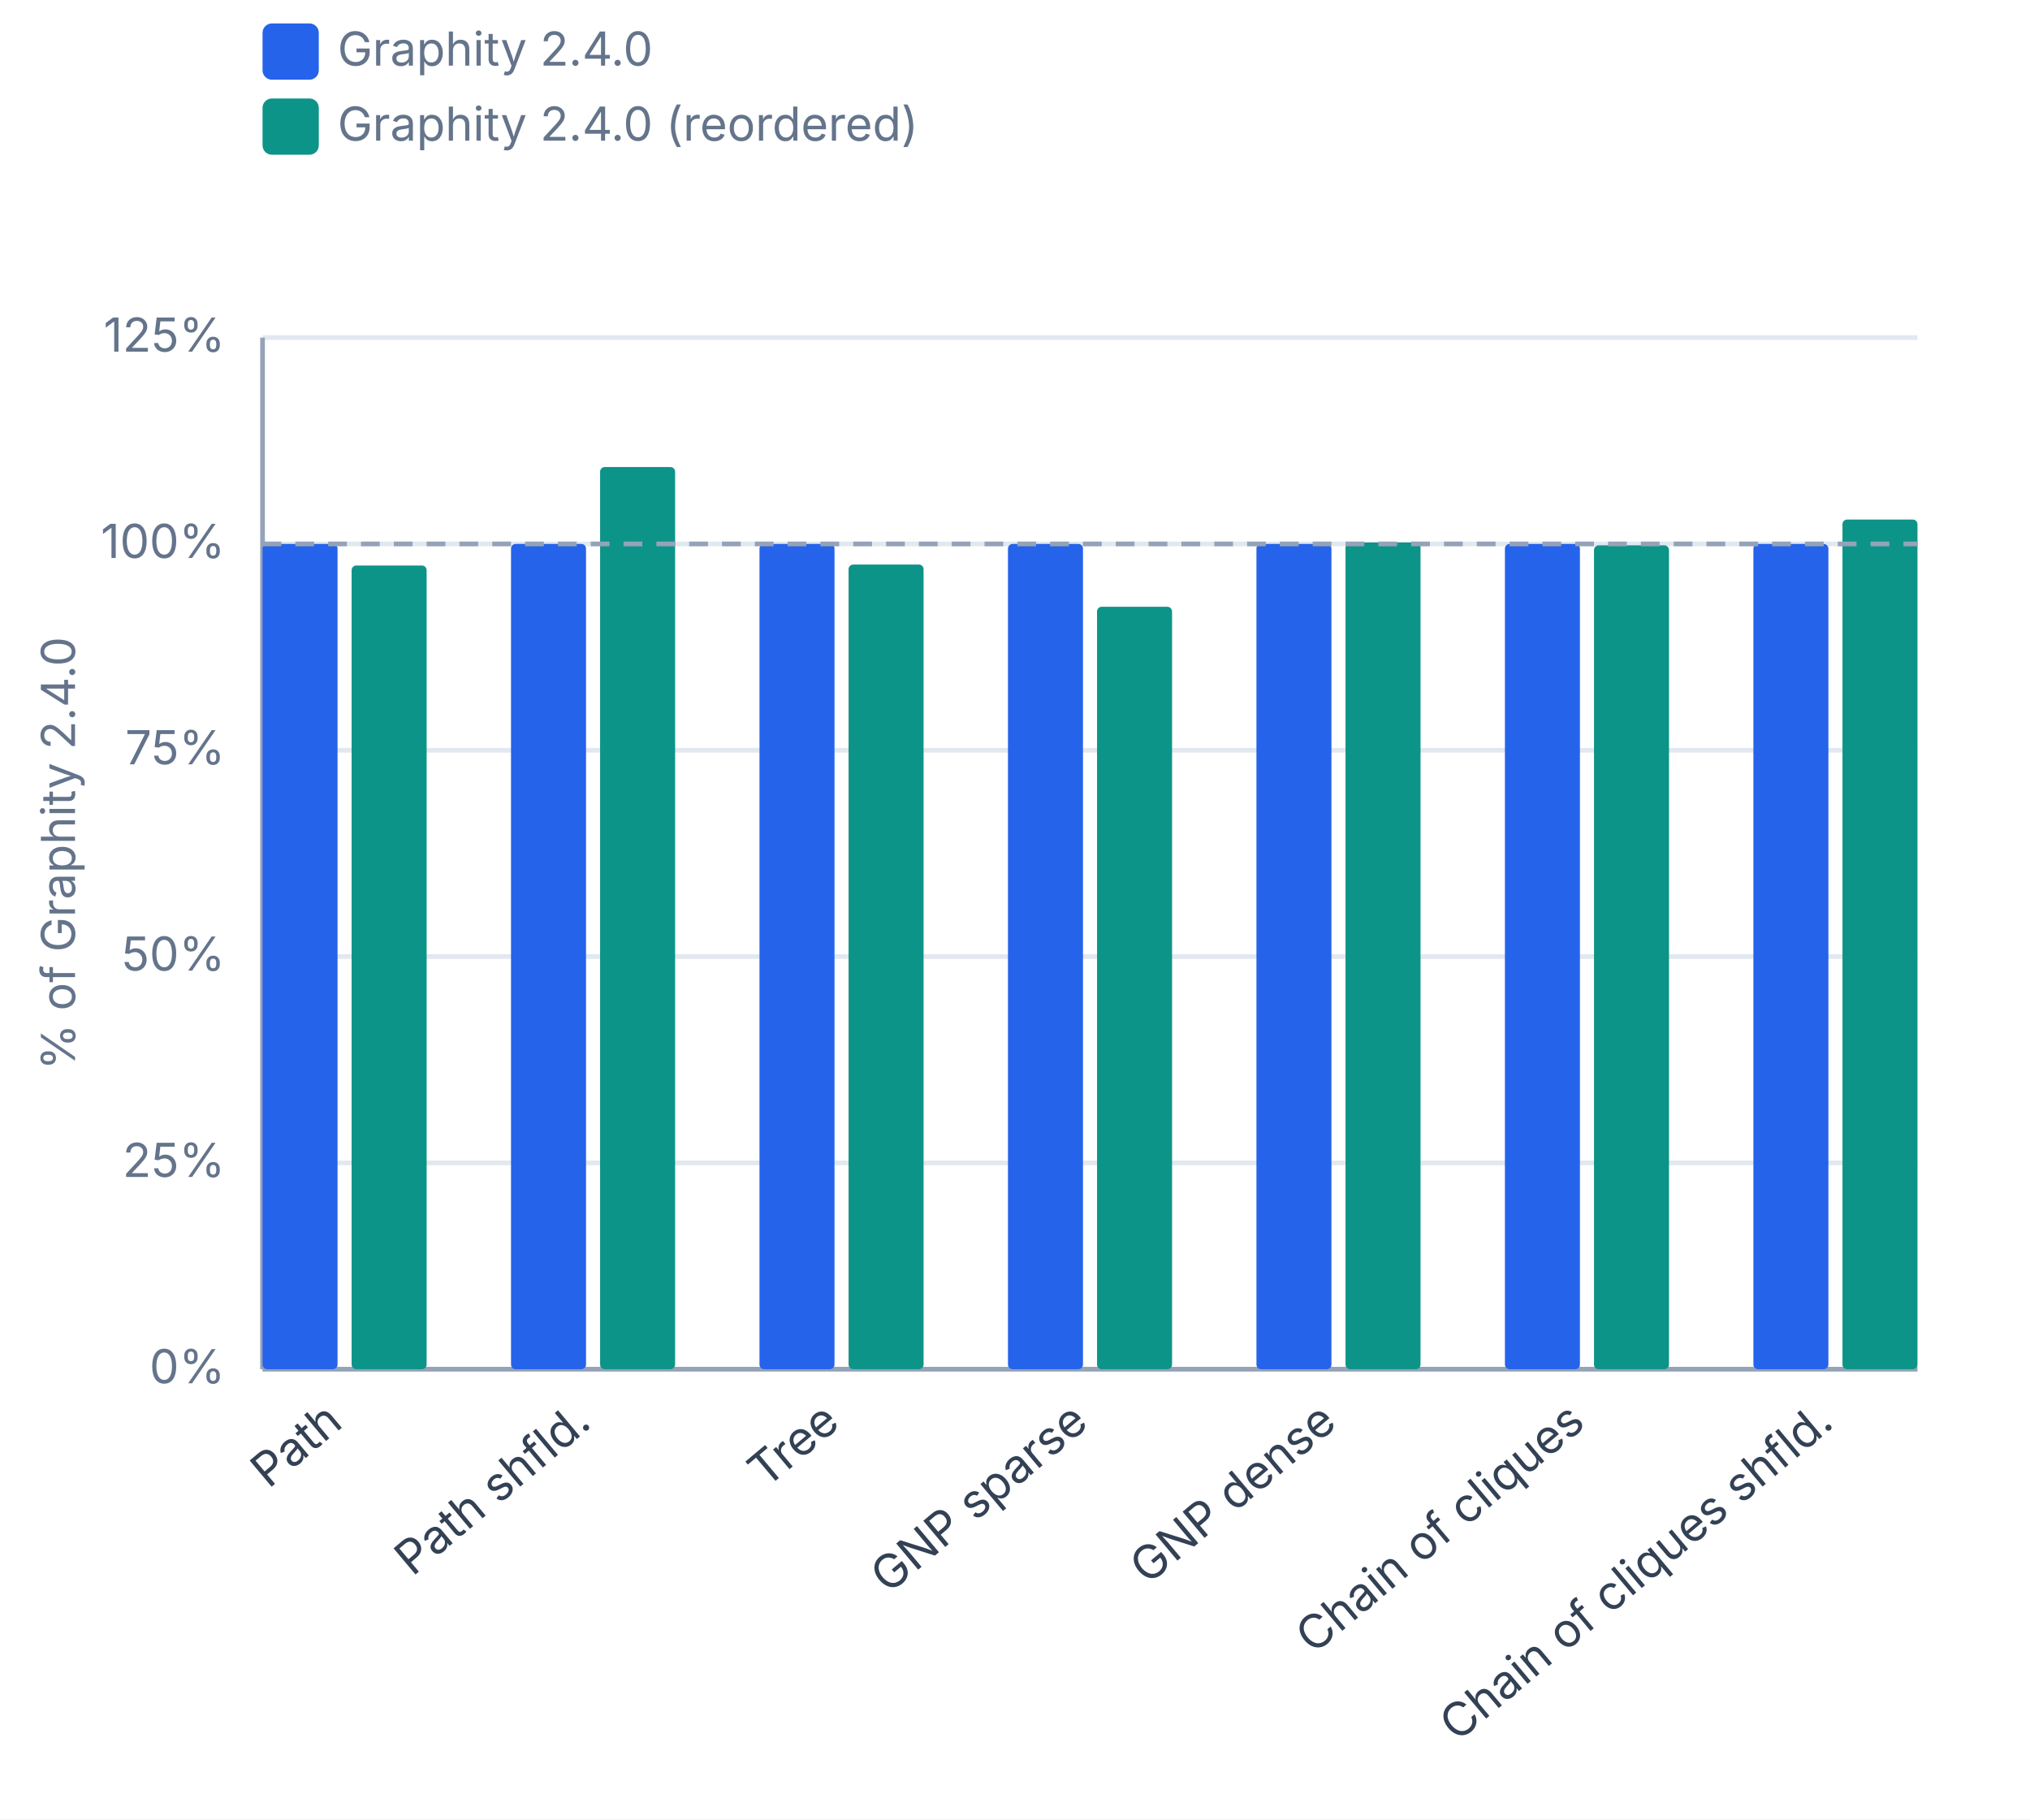
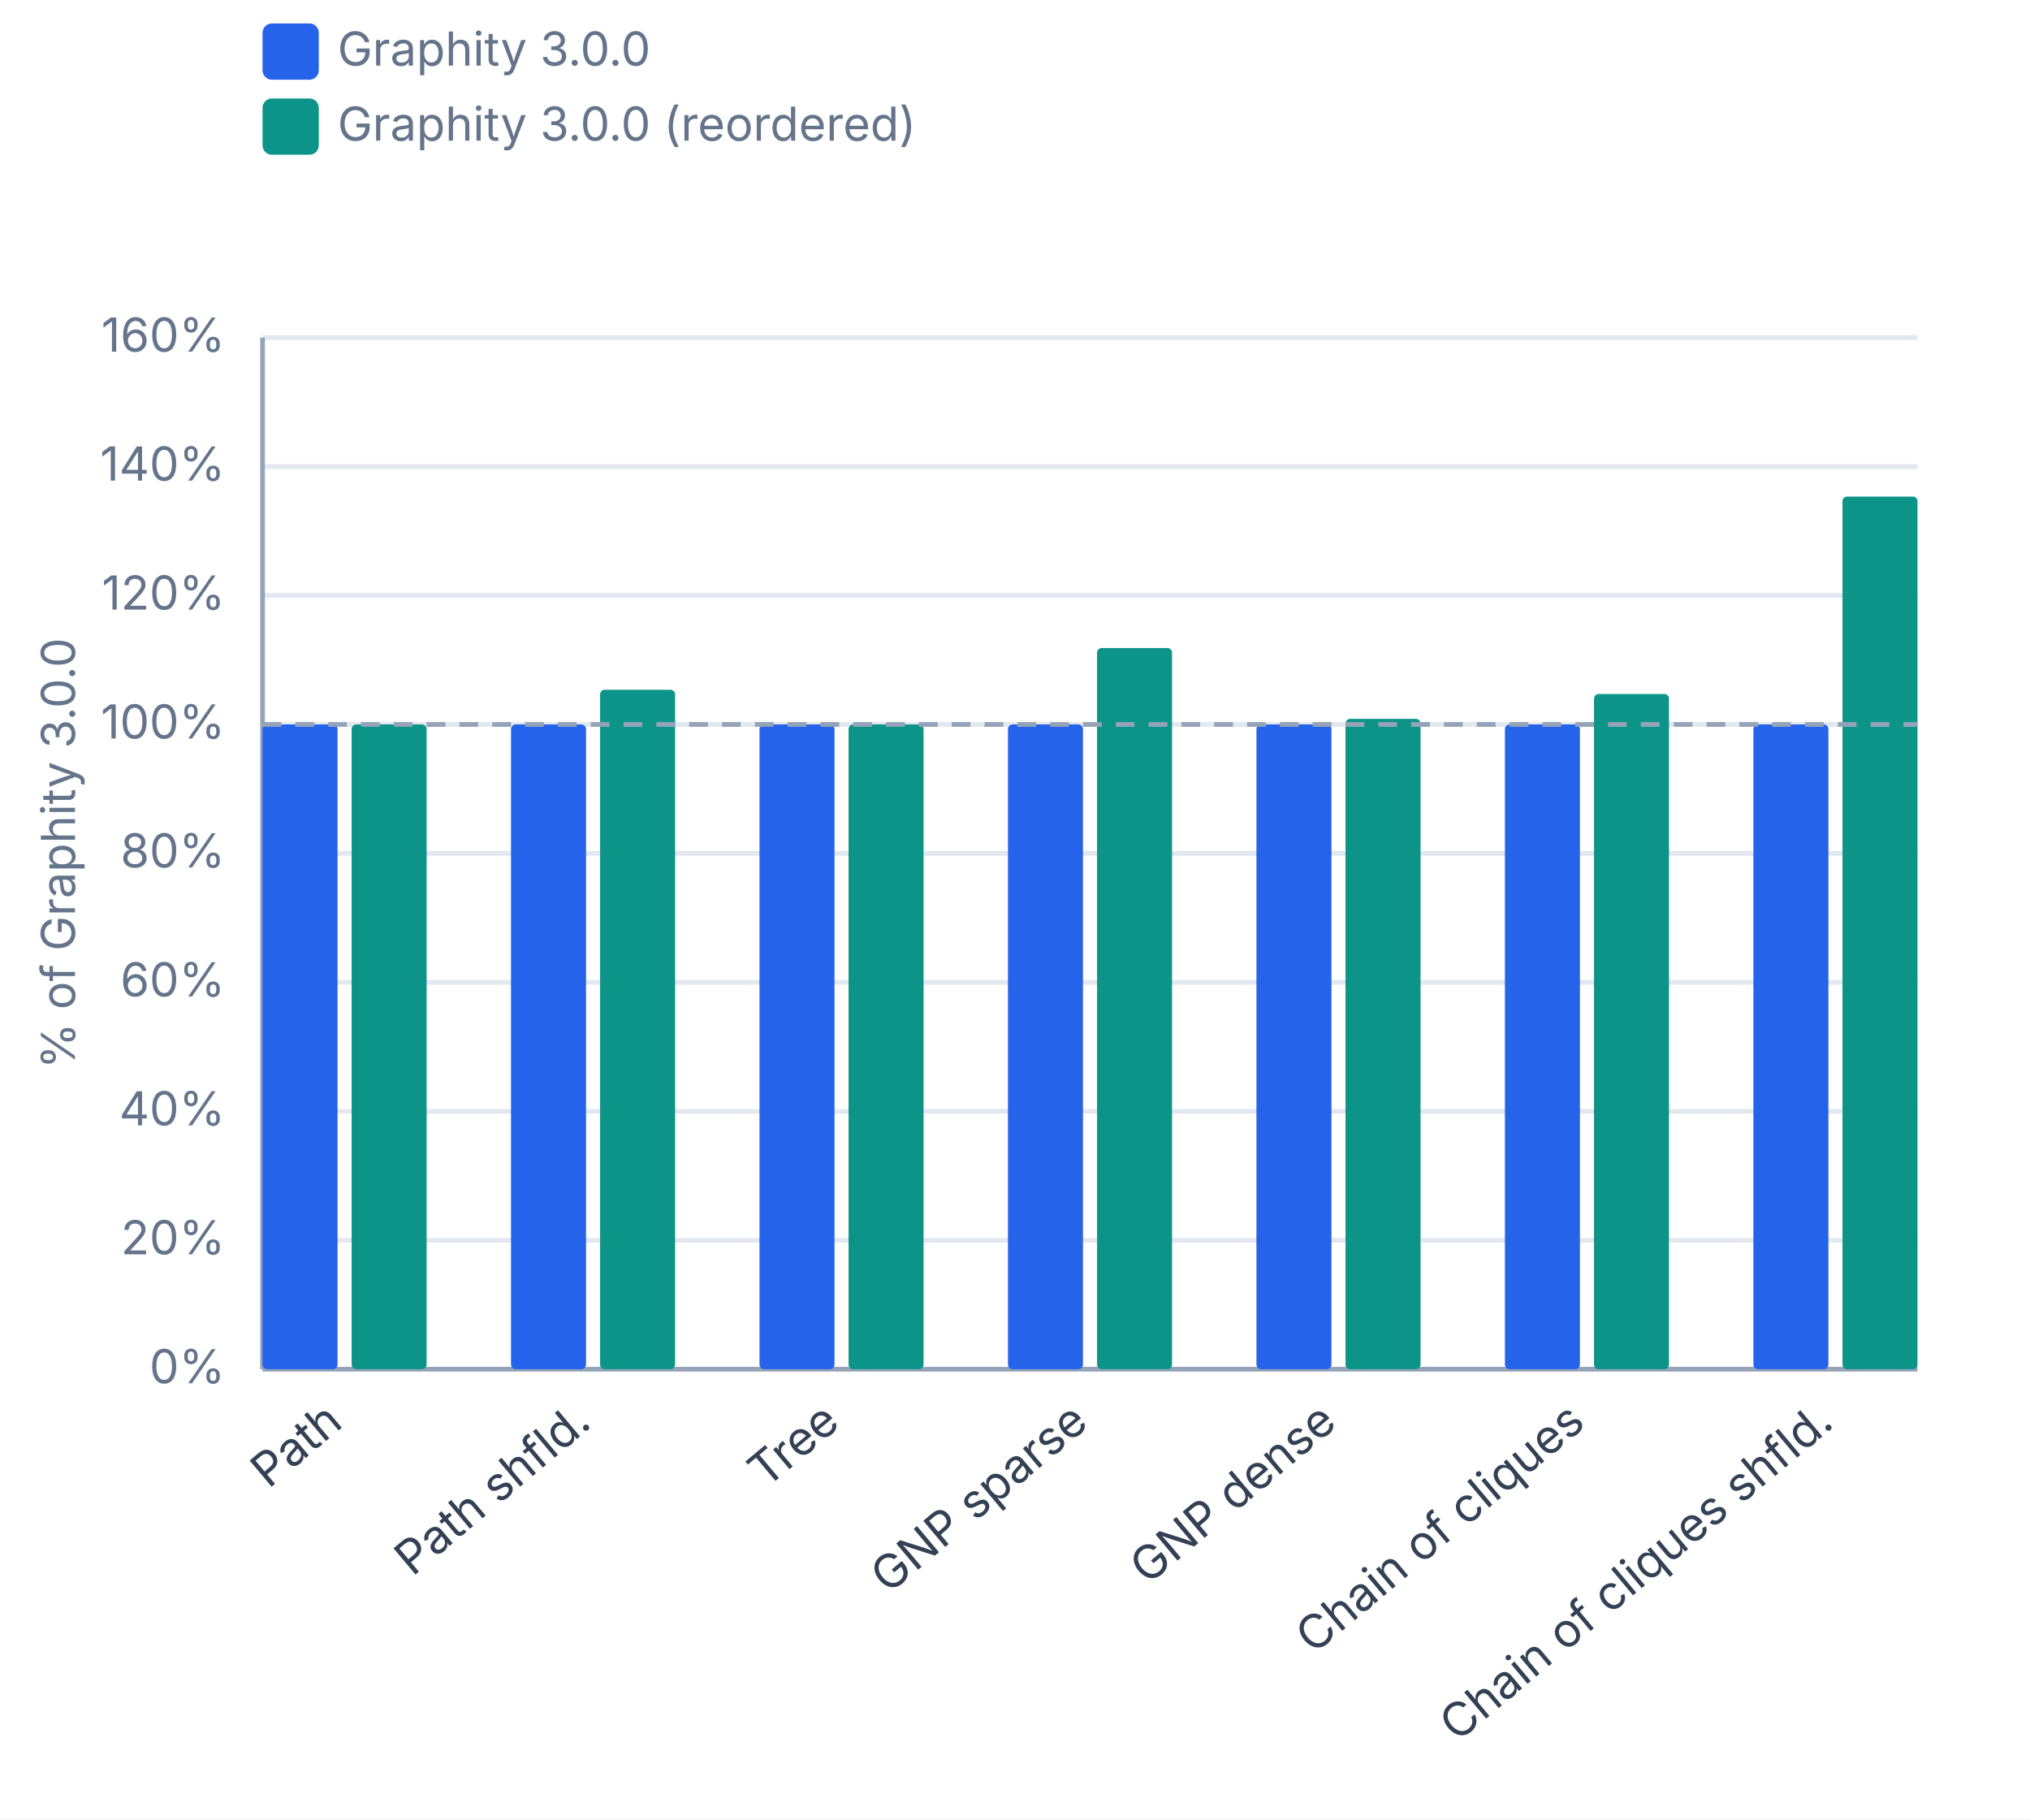
<svg xmlns="http://www.w3.org/2000/svg" width="433" height="388" viewBox="0 0 433 388" role="img">
  <style>text{font-family:ui-sans-serif,system-ui,-apple-system,Segoe UI,sans-serif;font-size:11px;fill:#334155}.axis{stroke:#94a3b8;stroke-width:1;fill:none}.grid{stroke:#e2e8f0;stroke-width:1}.ylabel{fill:#64748b;font-size:10px}.tick{fill:#64748b;font-size:10px}.xlabel{font-size:10px}</style>
  <rect x="0" y="0" width="433" height="388" fill="#ffffff" />
  <rect x="56" y="5" width="12" height="12" rx="2" fill="#2563eb" />
-   <text x="72" y="14" class="tick">Graphity 2.4.0</text>
+   <text x="72" y="14" class="tick">Graphity 3.0.0</text>
  <rect x="56" y="21" width="12" height="12" rx="2" fill="#0d9488" />
-   <text x="72" y="30" class="tick">Graphity 2.4.0 (reordered)</text>
+   <text x="72" y="30" class="tick">Graphity 3.0.0 (reordered)</text>
  <line class="grid" x1="56" y1="292.0" x2="409" y2="292.0" />
  <text class="tick" x="48" y="295.0" text-anchor="end">0%</text>
-   <line class="grid" x1="56" y1="248.0" x2="409" y2="248.0" />
-   <text class="tick" x="48" y="251.0" text-anchor="end">25%</text>
-   <line class="grid" x1="56" y1="204.0" x2="409" y2="204.0" />
-   <text class="tick" x="48" y="207.0" text-anchor="end">50%</text>
-   <line class="grid" x1="56" y1="160.0" x2="409" y2="160.0" />
-   <text class="tick" x="48" y="163.0" text-anchor="end">75%</text>
-   <line class="grid" x1="56" y1="116.0" x2="409" y2="116.0" />
-   <text class="tick" x="48" y="119.0" text-anchor="end">100%</text>
+   <line class="grid" x1="56" y1="264.5" x2="409" y2="264.5" />
+   <text class="tick" x="48" y="267.5" text-anchor="end">20%</text>
+   <line class="grid" x1="56" y1="237.0" x2="409" y2="237.0" />
+   <text class="tick" x="48" y="240.0" text-anchor="end">40%</text>
+   <line class="grid" x1="56" y1="209.5" x2="409" y2="209.5" />
+   <text class="tick" x="48" y="212.5" text-anchor="end">60%</text>
+   <line class="grid" x1="56" y1="182.0" x2="409" y2="182.0" />
+   <text class="tick" x="48" y="185.0" text-anchor="end">80%</text>
+   <line class="grid" x1="56" y1="154.5" x2="409" y2="154.5" />
+   <text class="tick" x="48" y="157.5" text-anchor="end">100%</text>
+   <line class="grid" x1="56" y1="127.0" x2="409" y2="127.0" />
+   <text class="tick" x="48" y="130.0" text-anchor="end">120%</text>
+   <line class="grid" x1="56" y1="99.5" x2="409" y2="99.5" />
+   <text class="tick" x="48" y="102.5" text-anchor="end">140%</text>
  <line class="grid" x1="56" y1="72.0" x2="409" y2="72.0" />
-   <text class="tick" x="48" y="75.0" text-anchor="end">125%</text>
+   <text class="tick" x="48" y="75.0" text-anchor="end">160%</text>
  <line class="axis" x1="56" y1="72" x2="56" y2="292" />
  <line class="axis" x1="56" y1="292" x2="409" y2="292" />
-   <text class="ylabel" x="16" y="182.0" text-anchor="middle" transform="rotate(-90 16 182.0)">% of Graphity 2.4.0</text>
+   <text class="ylabel" x="16" y="182.0" text-anchor="middle" transform="rotate(-90 16 182.0)">% of Graphity 3.0.0</text>
  <text class="xlabel" x="73.5" y="304.0" text-anchor="end" transform="rotate(-40 73.5 304.0)">Path</text>
-   <rect x="56.0" y="116.0" width="16" height="176.0" fill="#2563eb" rx="1" />
-   <rect x="75.0" y="120.6" width="16" height="171.4" fill="#0d9488" rx="1" />
+   <rect x="56.0" y="154.5" width="16" height="137.5" fill="#2563eb" rx="1" />
+   <rect x="75.0" y="154.5" width="16" height="137.5" fill="#0d9488" rx="1" />
  <text class="xlabel" x="126.5" y="304.0" text-anchor="end" transform="rotate(-40 126.5 304.0)">Path shfld.</text>
-   <rect x="109.0" y="116.0" width="16" height="176.0" fill="#2563eb" rx="1" />
-   <rect x="128.0" y="99.6" width="16" height="192.4" fill="#0d9488" rx="1" />
+   <rect x="109.0" y="154.5" width="16" height="137.5" fill="#2563eb" rx="1" />
+   <rect x="128.0" y="147.1" width="16" height="144.9" fill="#0d9488" rx="1" />
  <text class="xlabel" x="179.5" y="304.0" text-anchor="end" transform="rotate(-40 179.5 304.0)">Tree</text>
-   <rect x="162.0" y="116.0" width="16" height="176.0" fill="#2563eb" rx="1" />
-   <rect x="181.0" y="120.4" width="16" height="171.6" fill="#0d9488" rx="1" />
+   <rect x="162.0" y="154.5" width="16" height="137.5" fill="#2563eb" rx="1" />
+   <rect x="181.0" y="154.5" width="16" height="137.5" fill="#0d9488" rx="1" />
  <text class="xlabel" x="232.5" y="304.0" text-anchor="end" transform="rotate(-40 232.5 304.0)">GNP sparse</text>
-   <rect x="215.0" y="116.0" width="16" height="176.0" fill="#2563eb" rx="1" />
-   <rect x="234.0" y="129.4" width="16" height="162.6" fill="#0d9488" rx="1" />
+   <rect x="215.0" y="154.5" width="16" height="137.5" fill="#2563eb" rx="1" />
+   <rect x="234.0" y="138.2" width="16" height="153.8" fill="#0d9488" rx="1" />
  <text class="xlabel" x="285.5" y="304.0" text-anchor="end" transform="rotate(-40 285.5 304.0)">GNP dense</text>
-   <rect x="268.0" y="116.0" width="16" height="176.0" fill="#2563eb" rx="1" />
-   <rect x="287.0" y="115.7" width="16" height="176.3" fill="#0d9488" rx="1" />
+   <rect x="268.0" y="154.5" width="16" height="137.5" fill="#2563eb" rx="1" />
+   <rect x="287.0" y="153.3" width="16" height="138.7" fill="#0d9488" rx="1" />
  <text class="xlabel" x="338.5" y="304.0" text-anchor="end" transform="rotate(-40 338.5 304.0)">Chain of cliques</text>
-   <rect x="321.0" y="116.0" width="16" height="176.0" fill="#2563eb" rx="1" />
-   <rect x="340.0" y="116.3" width="16" height="175.7" fill="#0d9488" rx="1" />
+   <rect x="321.0" y="154.5" width="16" height="137.5" fill="#2563eb" rx="1" />
+   <rect x="340.0" y="148.0" width="16" height="144.0" fill="#0d9488" rx="1" />
  <text class="xlabel" x="391.5" y="304.0" text-anchor="end" transform="rotate(-40 391.5 304.0)">Chain of cliques shfld.</text>
-   <rect x="374.0" y="116.0" width="16" height="176.0" fill="#2563eb" rx="1" />
-   <rect x="393.0" y="110.8" width="16" height="181.2" fill="#0d9488" rx="1" />
-   <line x1="56" y1="116.0" x2="409" y2="116.0" stroke="#94a3b8" stroke-width="1" stroke-dasharray="4 3" />
+   <rect x="374.0" y="154.5" width="16" height="137.5" fill="#2563eb" rx="1" />
+   <rect x="393.0" y="105.9" width="16" height="186.1" fill="#0d9488" rx="1" />
+   <line x1="56" y1="154.5" x2="409" y2="154.5" stroke="#94a3b8" stroke-width="1" stroke-dasharray="4 3" />
</svg>
